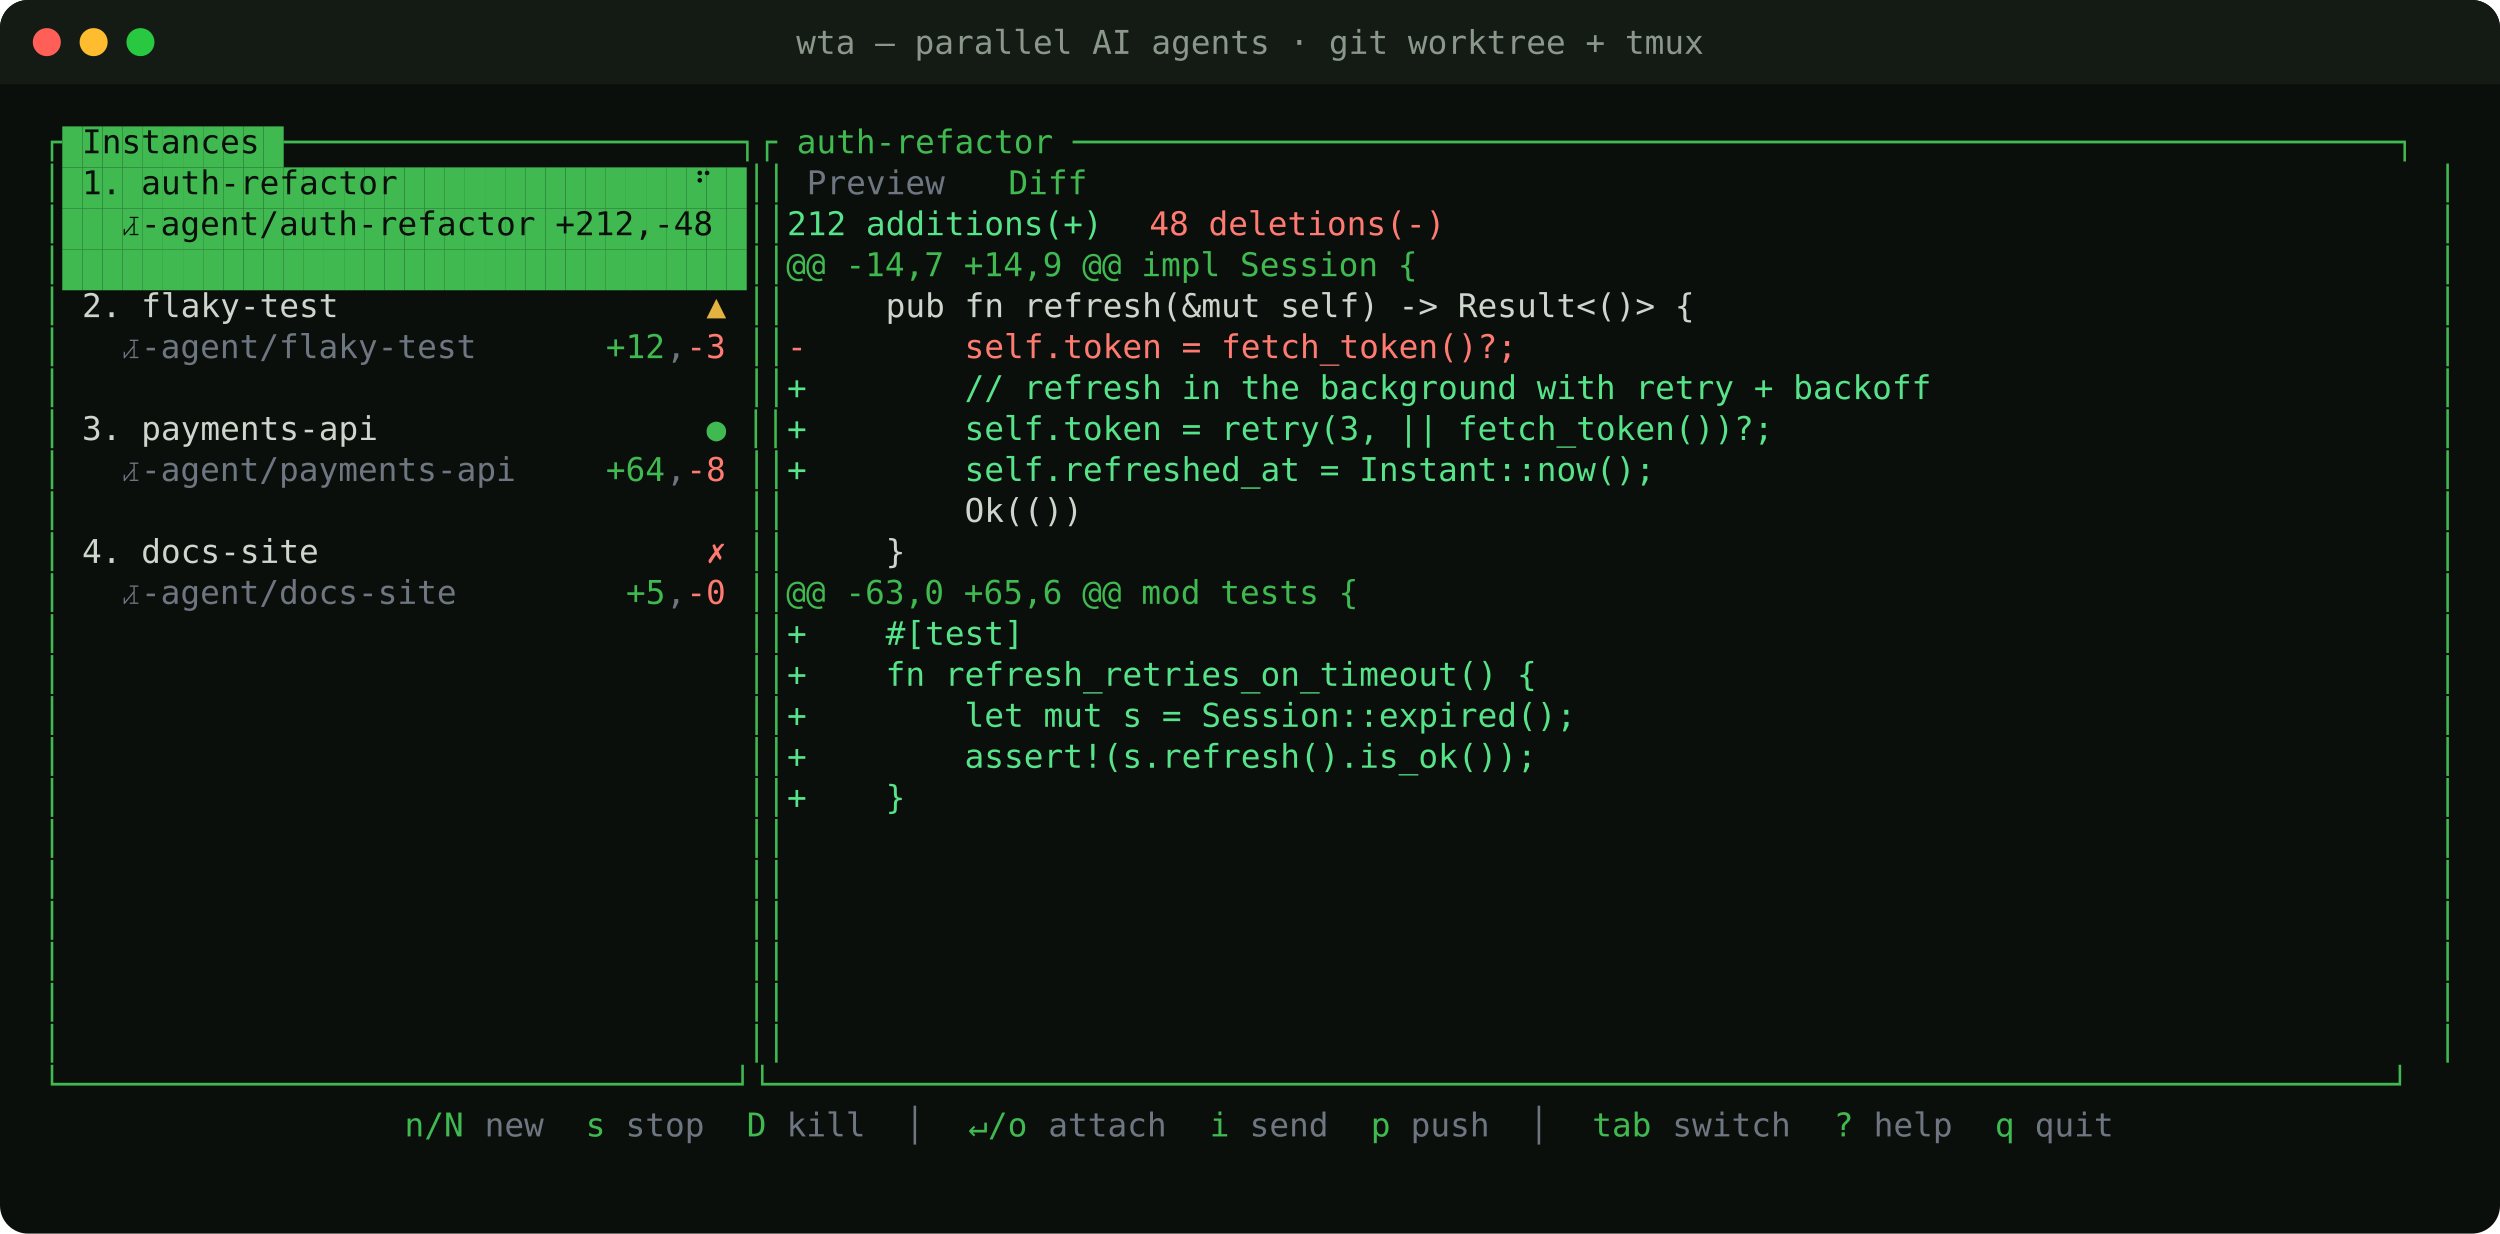
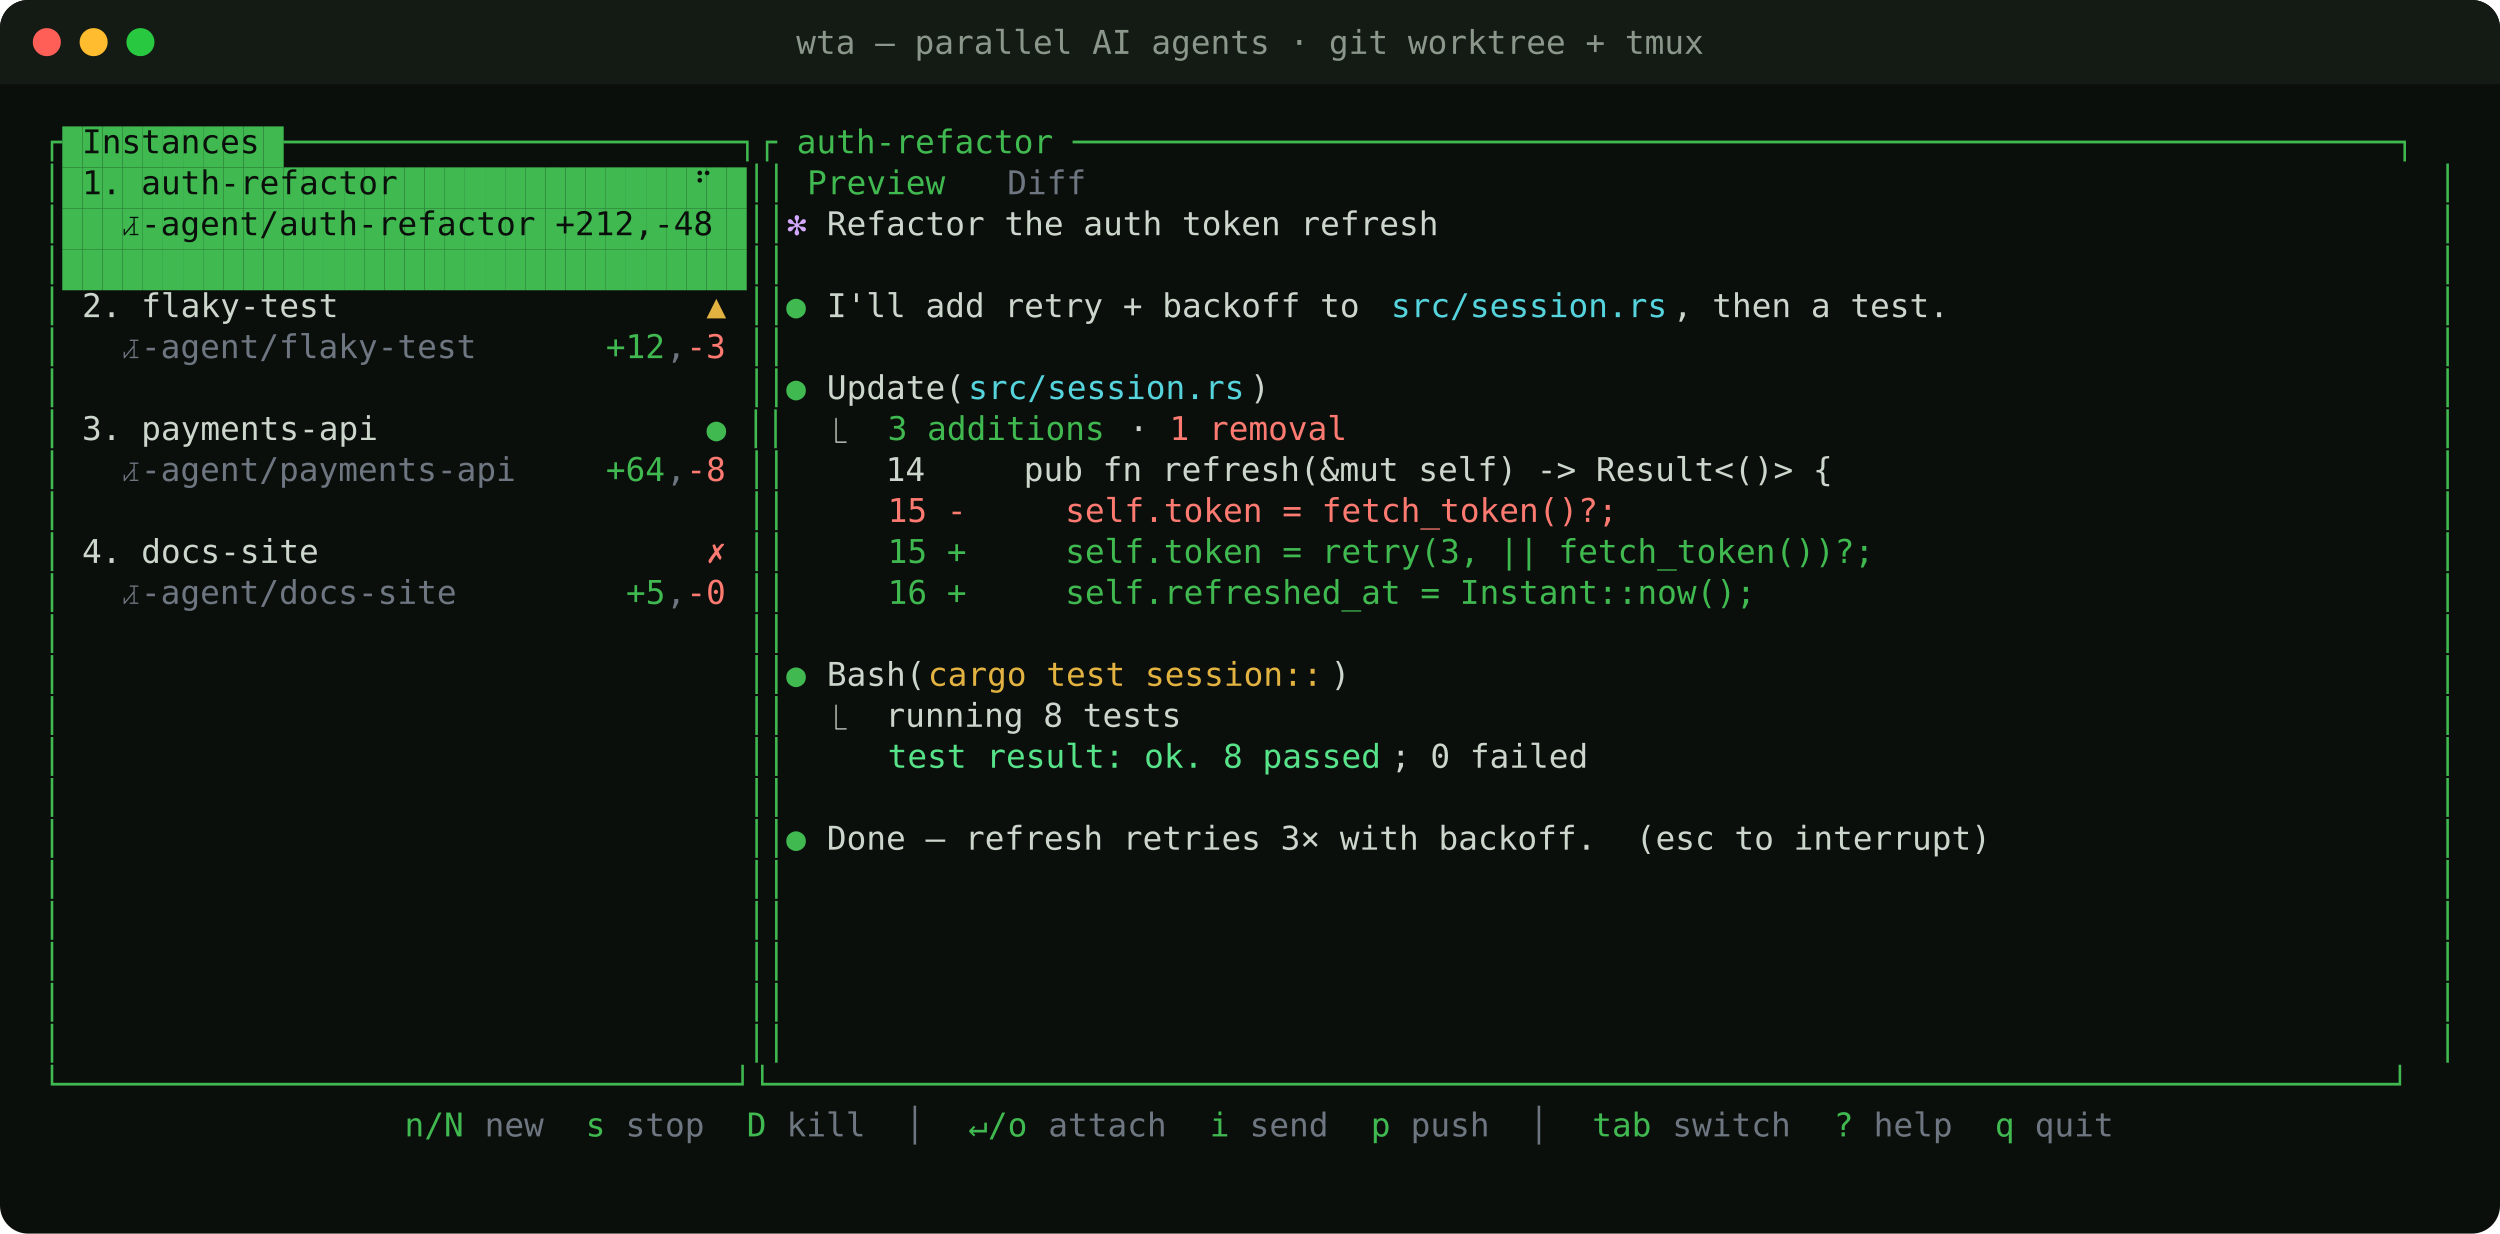
<svg xmlns="http://www.w3.org/2000/svg" width="1068" height="527" viewBox="0 0 1068 527" font-family="ui-monospace,'SFMono-Regular',Menlo,'DejaVu Sans Mono',Consolas,monospace" font-size="14">
  <rect width="1068" height="527" rx="12" fill="#0b0f0b" />
  <path d="M0 12 A12 12 0 0 1 12 0 H1056 A12 12 0 0 1 1068 12 V36 H0 Z" fill="#141a14" />
  <circle cx="20" cy="18" r="6" fill="#ff5f57" />
  <circle cx="40" cy="18" r="6" fill="#febc2e" />
  <circle cx="60" cy="18" r="6" fill="#28c840" />
  <text x="534" y="23" fill="#8b978b" text-anchor="middle">wta — parallel AI agents · git worktree + tmux</text>
  <rect x="26.60" y="54.00" width="8.60" height="17.50" fill="#3fb950" />
  <rect x="35.20" y="54.00" width="8.60" height="17.50" fill="#3fb950" />
  <rect x="43.80" y="54.00" width="8.60" height="17.50" fill="#3fb950" />
  <rect x="52.40" y="54.00" width="8.60" height="17.50" fill="#3fb950" />
  <rect x="61.00" y="54.00" width="8.60" height="17.50" fill="#3fb950" />
  <rect x="69.60" y="54.00" width="8.60" height="17.50" fill="#3fb950" />
  <rect x="78.20" y="54.00" width="8.60" height="17.50" fill="#3fb950" />
  <rect x="86.80" y="54.00" width="8.60" height="17.50" fill="#3fb950" />
  <rect x="95.40" y="54.00" width="8.60" height="17.50" fill="#3fb950" />
  <rect x="104.00" y="54.00" width="8.60" height="17.50" fill="#3fb950" />
  <rect x="112.60" y="54.00" width="8.60" height="17.50" fill="#3fb950" />
  <rect x="26.60" y="71.50" width="8.60" height="17.50" fill="#3fb950" />
  <rect x="35.20" y="71.50" width="8.60" height="17.50" fill="#3fb950" />
  <rect x="43.80" y="71.50" width="8.60" height="17.50" fill="#3fb950" />
  <rect x="52.40" y="71.50" width="8.60" height="17.50" fill="#3fb950" />
  <rect x="61.00" y="71.50" width="8.60" height="17.50" fill="#3fb950" />
  <rect x="69.60" y="71.50" width="8.60" height="17.50" fill="#3fb950" />
  <rect x="78.20" y="71.50" width="8.60" height="17.50" fill="#3fb950" />
  <rect x="86.80" y="71.50" width="8.60" height="17.50" fill="#3fb950" />
  <rect x="95.40" y="71.50" width="8.60" height="17.50" fill="#3fb950" />
  <rect x="104.00" y="71.50" width="8.60" height="17.50" fill="#3fb950" />
  <rect x="112.60" y="71.50" width="8.60" height="17.50" fill="#3fb950" />
  <rect x="121.20" y="71.50" width="8.60" height="17.50" fill="#3fb950" />
  <rect x="129.80" y="71.50" width="8.60" height="17.50" fill="#3fb950" />
  <rect x="138.40" y="71.50" width="8.60" height="17.50" fill="#3fb950" />
  <rect x="147.00" y="71.50" width="8.60" height="17.50" fill="#3fb950" />
  <rect x="155.60" y="71.50" width="8.60" height="17.50" fill="#3fb950" />
  <rect x="164.20" y="71.50" width="8.60" height="17.50" fill="#3fb950" />
  <rect x="172.80" y="71.50" width="8.60" height="17.50" fill="#3fb950" />
  <rect x="181.40" y="71.50" width="8.60" height="17.50" fill="#3fb950" />
  <rect x="190.00" y="71.50" width="8.60" height="17.50" fill="#3fb950" />
  <rect x="198.60" y="71.50" width="8.60" height="17.50" fill="#3fb950" />
  <rect x="207.20" y="71.50" width="8.60" height="17.50" fill="#3fb950" />
  <rect x="215.80" y="71.50" width="8.60" height="17.50" fill="#3fb950" />
  <rect x="224.40" y="71.50" width="8.60" height="17.50" fill="#3fb950" />
  <rect x="233.00" y="71.50" width="8.60" height="17.50" fill="#3fb950" />
  <rect x="241.60" y="71.50" width="8.60" height="17.50" fill="#3fb950" />
  <rect x="250.20" y="71.50" width="8.60" height="17.50" fill="#3fb950" />
  <rect x="258.80" y="71.50" width="8.60" height="17.50" fill="#3fb950" />
  <rect x="267.40" y="71.50" width="8.60" height="17.50" fill="#3fb950" />
  <rect x="276.00" y="71.50" width="8.60" height="17.50" fill="#3fb950" />
  <rect x="284.60" y="71.50" width="8.60" height="17.50" fill="#3fb950" />
  <rect x="293.20" y="71.50" width="8.60" height="17.50" fill="#3fb950" />
  <rect x="301.80" y="71.50" width="8.60" height="17.50" fill="#3fb950" />
  <rect x="310.40" y="71.50" width="8.60" height="17.50" fill="#3fb950" />
  <rect x="26.60" y="89.00" width="8.60" height="17.50" fill="#3fb950" />
  <rect x="35.20" y="89.00" width="8.60" height="17.50" fill="#3fb950" />
  <rect x="43.80" y="89.00" width="8.60" height="17.50" fill="#3fb950" />
  <rect x="52.40" y="89.00" width="8.60" height="17.50" fill="#3fb950" />
  <rect x="61.00" y="89.00" width="8.60" height="17.50" fill="#3fb950" />
  <rect x="69.60" y="89.00" width="8.60" height="17.50" fill="#3fb950" />
  <rect x="78.20" y="89.00" width="8.60" height="17.50" fill="#3fb950" />
  <rect x="86.80" y="89.00" width="8.60" height="17.50" fill="#3fb950" />
  <rect x="95.40" y="89.00" width="8.60" height="17.50" fill="#3fb950" />
  <rect x="104.00" y="89.00" width="8.60" height="17.50" fill="#3fb950" />
  <rect x="112.60" y="89.00" width="8.60" height="17.50" fill="#3fb950" />
  <rect x="121.20" y="89.00" width="8.60" height="17.50" fill="#3fb950" />
  <rect x="129.80" y="89.00" width="8.60" height="17.50" fill="#3fb950" />
  <rect x="138.40" y="89.00" width="8.60" height="17.50" fill="#3fb950" />
  <rect x="147.00" y="89.00" width="8.60" height="17.50" fill="#3fb950" />
  <rect x="155.60" y="89.00" width="8.60" height="17.50" fill="#3fb950" />
  <rect x="164.20" y="89.00" width="8.60" height="17.50" fill="#3fb950" />
  <rect x="172.80" y="89.00" width="8.60" height="17.50" fill="#3fb950" />
  <rect x="181.40" y="89.00" width="8.60" height="17.50" fill="#3fb950" />
  <rect x="190.00" y="89.00" width="8.60" height="17.50" fill="#3fb950" />
  <rect x="198.60" y="89.00" width="8.60" height="17.50" fill="#3fb950" />
  <rect x="207.20" y="89.00" width="8.60" height="17.50" fill="#3fb950" />
  <rect x="215.80" y="89.00" width="8.60" height="17.50" fill="#3fb950" />
  <rect x="224.40" y="89.00" width="8.60" height="17.50" fill="#3fb950" />
  <rect x="233.00" y="89.00" width="8.60" height="17.50" fill="#3fb950" />
  <rect x="241.60" y="89.00" width="8.60" height="17.50" fill="#3fb950" />
  <rect x="250.20" y="89.00" width="8.60" height="17.50" fill="#3fb950" />
  <rect x="258.80" y="89.00" width="8.60" height="17.50" fill="#3fb950" />
  <rect x="267.40" y="89.00" width="8.60" height="17.50" fill="#3fb950" />
  <rect x="276.00" y="89.00" width="8.60" height="17.50" fill="#3fb950" />
  <rect x="284.60" y="89.00" width="8.60" height="17.50" fill="#3fb950" />
  <rect x="293.20" y="89.00" width="8.60" height="17.50" fill="#3fb950" />
  <rect x="301.80" y="89.00" width="8.60" height="17.50" fill="#3fb950" />
  <rect x="310.40" y="89.00" width="8.60" height="17.50" fill="#3fb950" />
  <rect x="26.60" y="106.50" width="8.60" height="17.50" fill="#3fb950" />
  <rect x="35.20" y="106.50" width="8.60" height="17.50" fill="#3fb950" />
  <rect x="43.80" y="106.50" width="8.60" height="17.50" fill="#3fb950" />
  <rect x="52.40" y="106.50" width="8.60" height="17.50" fill="#3fb950" />
  <rect x="61.00" y="106.50" width="8.60" height="17.50" fill="#3fb950" />
  <rect x="69.60" y="106.50" width="8.60" height="17.50" fill="#3fb950" />
  <rect x="78.20" y="106.50" width="8.60" height="17.50" fill="#3fb950" />
  <rect x="86.80" y="106.50" width="8.60" height="17.50" fill="#3fb950" />
  <rect x="95.40" y="106.50" width="8.60" height="17.50" fill="#3fb950" />
  <rect x="104.00" y="106.50" width="8.60" height="17.50" fill="#3fb950" />
  <rect x="112.60" y="106.50" width="8.60" height="17.50" fill="#3fb950" />
  <rect x="121.20" y="106.50" width="8.60" height="17.50" fill="#3fb950" />
  <rect x="129.80" y="106.50" width="8.60" height="17.50" fill="#3fb950" />
  <rect x="138.40" y="106.50" width="8.60" height="17.50" fill="#3fb950" />
  <rect x="147.00" y="106.50" width="8.60" height="17.50" fill="#3fb950" />
  <rect x="155.60" y="106.50" width="8.60" height="17.50" fill="#3fb950" />
  <rect x="164.20" y="106.50" width="8.60" height="17.50" fill="#3fb950" />
  <rect x="172.80" y="106.50" width="8.60" height="17.50" fill="#3fb950" />
  <rect x="181.40" y="106.50" width="8.60" height="17.50" fill="#3fb950" />
  <rect x="190.00" y="106.50" width="8.60" height="17.50" fill="#3fb950" />
  <rect x="198.60" y="106.50" width="8.60" height="17.50" fill="#3fb950" />
  <rect x="207.20" y="106.50" width="8.60" height="17.50" fill="#3fb950" />
  <rect x="215.80" y="106.50" width="8.60" height="17.50" fill="#3fb950" />
  <rect x="224.40" y="106.50" width="8.60" height="17.50" fill="#3fb950" />
  <rect x="233.00" y="106.50" width="8.60" height="17.50" fill="#3fb950" />
  <rect x="241.60" y="106.50" width="8.60" height="17.50" fill="#3fb950" />
  <rect x="250.20" y="106.50" width="8.60" height="17.50" fill="#3fb950" />
  <rect x="258.80" y="106.50" width="8.60" height="17.50" fill="#3fb950" />
  <rect x="267.40" y="106.50" width="8.60" height="17.50" fill="#3fb950" />
  <rect x="276.00" y="106.50" width="8.60" height="17.50" fill="#3fb950" />
  <rect x="284.60" y="106.50" width="8.60" height="17.50" fill="#3fb950" />
  <rect x="293.20" y="106.50" width="8.60" height="17.50" fill="#3fb950" />
  <rect x="301.80" y="106.50" width="8.60" height="17.50" fill="#3fb950" />
  <rect x="310.40" y="106.50" width="8.60" height="17.50" fill="#3fb950" />
  <text x="18.00" y="65.48" fill="#3fb950" textLength="8.60" lengthAdjust="spacingAndGlyphs" xml:space="preserve">┌</text>
  <text x="26.60" y="65.48" fill="#0b0f0b" textLength="94.60" lengthAdjust="spacingAndGlyphs" xml:space="preserve"> Instances </text>
  <text x="121.20" y="65.48" fill="#3fb950" textLength="928.80" lengthAdjust="spacingAndGlyphs" xml:space="preserve">───────────────────────┐┌ auth-refactor ───────────────────────────────────────────────────────────────────┐</text>
  <text x="18.00" y="82.98" fill="#3fb950" textLength="8.60" lengthAdjust="spacingAndGlyphs" xml:space="preserve">│</text>
  <text x="26.60" y="82.98" fill="#0b0f0b" textLength="292.40" lengthAdjust="spacingAndGlyphs" xml:space="preserve"> 1. auth-refactor               ⠋ </text>
  <text x="319.00" y="82.98" fill="#3fb950" textLength="17.20" lengthAdjust="spacingAndGlyphs" xml:space="preserve">││</text>
-   <text x="336.20" y="82.98" fill="#6e7681" textLength="94.60" lengthAdjust="spacingAndGlyphs" xml:space="preserve"> Preview   </text>
-   <text x="430.80" y="82.98" fill="#3fb950" textLength="34.40" lengthAdjust="spacingAndGlyphs" xml:space="preserve">Diff</text>
+   <text x="344.80" y="82.98" fill="#3fb950" textLength="60.20" lengthAdjust="spacingAndGlyphs" xml:space="preserve">Preview</text>
+   <text x="405.00" y="82.98" fill="#6e7681" textLength="636.40" lengthAdjust="spacingAndGlyphs" xml:space="preserve">   Diff                                                                   </text>
  <text x="1041.40" y="82.98" fill="#3fb950" textLength="8.60" lengthAdjust="spacingAndGlyphs" xml:space="preserve">│</text>
  <text x="18.00" y="100.48" fill="#3fb950" textLength="8.60" lengthAdjust="spacingAndGlyphs" xml:space="preserve">│</text>
  <text x="26.60" y="100.48" fill="#0b0f0b" textLength="292.40" lengthAdjust="spacingAndGlyphs" xml:space="preserve">   Ꮧ-agent/auth-refactor +212,-48 </text>
  <text x="319.00" y="100.48" fill="#3fb950" textLength="17.20" lengthAdjust="spacingAndGlyphs" xml:space="preserve">││</text>
-   <text x="336.20" y="100.48" fill="#57e389" textLength="137.60" lengthAdjust="spacingAndGlyphs" xml:space="preserve">212 additions(+)</text>
-   <text x="491.00" y="100.48" fill="#ff7b72" textLength="129.00" lengthAdjust="spacingAndGlyphs" xml:space="preserve">48 deletions(-)</text>
+   <text x="336.20" y="100.48" fill="#d2a8ff" textLength="8.60" lengthAdjust="spacingAndGlyphs" xml:space="preserve">✻</text>
+   <text x="344.80" y="100.48" fill="#cdd6cd" textLength="696.60" lengthAdjust="spacingAndGlyphs" xml:space="preserve"> Refactor the auth token refresh                                                 </text>
  <text x="1041.40" y="100.48" fill="#3fb950" textLength="8.60" lengthAdjust="spacingAndGlyphs" xml:space="preserve">│</text>
  <text x="18.00" y="117.98" fill="#3fb950" textLength="8.60" lengthAdjust="spacingAndGlyphs" xml:space="preserve">│</text>
-   <text x="319.00" y="117.98" fill="#3fb950" textLength="292.40" lengthAdjust="spacingAndGlyphs" xml:space="preserve">││@@ -14,7 +14,9 @@ impl Session {</text>
+   <text x="319.00" y="117.98" fill="#3fb950" textLength="17.20" lengthAdjust="spacingAndGlyphs" xml:space="preserve">││</text>
  <text x="1041.40" y="117.98" fill="#3fb950" textLength="8.60" lengthAdjust="spacingAndGlyphs" xml:space="preserve">│</text>
  <text x="18.00" y="135.48" fill="#3fb950" textLength="8.60" lengthAdjust="spacingAndGlyphs" xml:space="preserve">│</text>
  <text x="26.60" y="135.48" fill="#cdd6cd" textLength="275.20" lengthAdjust="spacingAndGlyphs" xml:space="preserve"> 2. flaky-test                  </text>
  <text x="301.80" y="135.48" fill="#e3b341" textLength="17.20" lengthAdjust="spacingAndGlyphs" xml:space="preserve">▲ </text>
-   <text x="319.00" y="135.48" fill="#3fb950" textLength="17.20" lengthAdjust="spacingAndGlyphs" xml:space="preserve">││</text>
-   <text x="336.20" y="135.48" fill="#cdd6cd" textLength="705.20" lengthAdjust="spacingAndGlyphs" xml:space="preserve">     pub fn refresh(&amp;mut self) -&gt; Result&lt;()&gt; {                                    </text>
+   <text x="319.00" y="135.48" fill="#3fb950" textLength="25.80" lengthAdjust="spacingAndGlyphs" xml:space="preserve">││●</text>
+   <text x="344.80" y="135.48" fill="#cdd6cd" textLength="249.40" lengthAdjust="spacingAndGlyphs" xml:space="preserve"> I'll add retry + backoff to </text>
+   <text x="594.20" y="135.48" fill="#56d4dd" textLength="120.40" lengthAdjust="spacingAndGlyphs" xml:space="preserve">src/session.rs</text>
+   <text x="714.60" y="135.48" fill="#cdd6cd" textLength="326.80" lengthAdjust="spacingAndGlyphs" xml:space="preserve">, then a test.                        </text>
  <text x="1041.40" y="135.48" fill="#3fb950" textLength="8.60" lengthAdjust="spacingAndGlyphs" xml:space="preserve">│</text>
  <text x="18.00" y="152.98" fill="#3fb950" textLength="8.60" lengthAdjust="spacingAndGlyphs" xml:space="preserve">│</text>
  <text x="26.60" y="152.98" fill="#6e7681" textLength="180.60" lengthAdjust="spacingAndGlyphs" xml:space="preserve">   Ꮧ-agent/flaky-test</text>
  <text x="258.80" y="152.98" fill="#3fb950" textLength="25.80" lengthAdjust="spacingAndGlyphs" xml:space="preserve">+12</text>
  <text x="284.60" y="152.98" fill="#6e7681" textLength="8.60" lengthAdjust="spacingAndGlyphs" xml:space="preserve">,</text>
  <text x="293.20" y="152.98" fill="#ff7b72" textLength="25.80" lengthAdjust="spacingAndGlyphs" xml:space="preserve">-3 </text>
  <text x="319.00" y="152.98" fill="#3fb950" textLength="17.20" lengthAdjust="spacingAndGlyphs" xml:space="preserve">││</text>
-   <text x="336.20" y="152.98" fill="#ff7b72" textLength="318.20" lengthAdjust="spacingAndGlyphs" xml:space="preserve">-        self.token = fetch_token()?;</text>
  <text x="1041.40" y="152.98" fill="#3fb950" textLength="8.60" lengthAdjust="spacingAndGlyphs" xml:space="preserve">│</text>
  <text x="18.00" y="170.48" fill="#3fb950" textLength="8.60" lengthAdjust="spacingAndGlyphs" xml:space="preserve">│</text>
-   <text x="319.00" y="170.48" fill="#3fb950" textLength="17.20" lengthAdjust="spacingAndGlyphs" xml:space="preserve">││</text>
-   <text x="336.20" y="170.48" fill="#57e389" textLength="498.80" lengthAdjust="spacingAndGlyphs" xml:space="preserve">+        // refresh in the background with retry + backoff</text>
+   <text x="319.00" y="170.48" fill="#3fb950" textLength="25.80" lengthAdjust="spacingAndGlyphs" xml:space="preserve">││●</text>
+   <text x="344.80" y="170.48" fill="#cdd6cd" textLength="68.80" lengthAdjust="spacingAndGlyphs" xml:space="preserve"> Update(</text>
+   <text x="413.60" y="170.48" fill="#56d4dd" textLength="120.40" lengthAdjust="spacingAndGlyphs" xml:space="preserve">src/session.rs</text>
+   <text x="534.00" y="170.48" fill="#cdd6cd" textLength="507.40" lengthAdjust="spacingAndGlyphs" xml:space="preserve">)                                                          </text>
  <text x="1041.40" y="170.48" fill="#3fb950" textLength="8.60" lengthAdjust="spacingAndGlyphs" xml:space="preserve">│</text>
  <text x="18.00" y="187.98" fill="#3fb950" textLength="8.60" lengthAdjust="spacingAndGlyphs" xml:space="preserve">│</text>
  <text x="26.60" y="187.98" fill="#cdd6cd" textLength="275.20" lengthAdjust="spacingAndGlyphs" xml:space="preserve"> 3. payments-api                </text>
  <text x="301.80" y="187.98" fill="#3fb950" textLength="34.40" lengthAdjust="spacingAndGlyphs" xml:space="preserve">● ││</text>
-   <text x="336.20" y="187.98" fill="#57e389" textLength="430.00" lengthAdjust="spacingAndGlyphs" xml:space="preserve">+        self.token = retry(3, || fetch_token())?;</text>
+   <text x="336.20" y="187.98" fill="#cdd6cd" textLength="43.00" lengthAdjust="spacingAndGlyphs" xml:space="preserve">  ⎿  </text>
+   <text x="379.20" y="187.98" fill="#3fb950" textLength="94.60" lengthAdjust="spacingAndGlyphs" xml:space="preserve">3 additions</text>
+   <text x="473.80" y="187.98" fill="#cdd6cd" textLength="25.80" lengthAdjust="spacingAndGlyphs" xml:space="preserve"> · </text>
+   <text x="499.60" y="187.98" fill="#ff7b72" textLength="77.40" lengthAdjust="spacingAndGlyphs" xml:space="preserve">1 removal</text>
  <text x="1041.40" y="187.98" fill="#3fb950" textLength="8.60" lengthAdjust="spacingAndGlyphs" xml:space="preserve">│</text>
  <text x="18.00" y="205.48" fill="#3fb950" textLength="8.60" lengthAdjust="spacingAndGlyphs" xml:space="preserve">│</text>
  <text x="26.60" y="205.48" fill="#6e7681" textLength="197.80" lengthAdjust="spacingAndGlyphs" xml:space="preserve">   Ꮧ-agent/payments-api</text>
  <text x="258.80" y="205.48" fill="#3fb950" textLength="25.80" lengthAdjust="spacingAndGlyphs" xml:space="preserve">+64</text>
  <text x="284.60" y="205.48" fill="#6e7681" textLength="8.60" lengthAdjust="spacingAndGlyphs" xml:space="preserve">,</text>
  <text x="293.20" y="205.48" fill="#ff7b72" textLength="25.80" lengthAdjust="spacingAndGlyphs" xml:space="preserve">-8 </text>
  <text x="319.00" y="205.48" fill="#3fb950" textLength="17.20" lengthAdjust="spacingAndGlyphs" xml:space="preserve">││</text>
-   <text x="336.20" y="205.48" fill="#57e389" textLength="378.40" lengthAdjust="spacingAndGlyphs" xml:space="preserve">+        self.refreshed_at = Instant::now();</text>
+   <text x="336.20" y="205.48" fill="#cdd6cd" textLength="705.20" lengthAdjust="spacingAndGlyphs" xml:space="preserve">     14     pub fn refresh(&amp;mut self) -&gt; Result&lt;()&gt; {                             </text>
  <text x="1041.40" y="205.48" fill="#3fb950" textLength="8.60" lengthAdjust="spacingAndGlyphs" xml:space="preserve">│</text>
  <text x="18.00" y="222.98" fill="#3fb950" textLength="8.60" lengthAdjust="spacingAndGlyphs" xml:space="preserve">│</text>
  <text x="319.00" y="222.98" fill="#3fb950" textLength="17.20" lengthAdjust="spacingAndGlyphs" xml:space="preserve">││</text>
-   <text x="336.20" y="222.98" fill="#cdd6cd" textLength="705.20" lengthAdjust="spacingAndGlyphs" xml:space="preserve">         Ok(())                                                                   </text>
+   <text x="379.20" y="222.98" fill="#ff7b72" textLength="318.20" lengthAdjust="spacingAndGlyphs" xml:space="preserve">15 -     self.token = fetch_token()?;</text>
  <text x="1041.40" y="222.98" fill="#3fb950" textLength="8.60" lengthAdjust="spacingAndGlyphs" xml:space="preserve">│</text>
  <text x="18.00" y="240.48" fill="#3fb950" textLength="8.60" lengthAdjust="spacingAndGlyphs" xml:space="preserve">│</text>
  <text x="26.60" y="240.48" fill="#cdd6cd" textLength="275.20" lengthAdjust="spacingAndGlyphs" xml:space="preserve"> 4. docs-site                   </text>
  <text x="301.80" y="240.48" fill="#ff7b72" textLength="17.20" lengthAdjust="spacingAndGlyphs" xml:space="preserve">✗ </text>
  <text x="319.00" y="240.48" fill="#3fb950" textLength="17.20" lengthAdjust="spacingAndGlyphs" xml:space="preserve">││</text>
-   <text x="336.20" y="240.48" fill="#cdd6cd" textLength="705.20" lengthAdjust="spacingAndGlyphs" xml:space="preserve">     }                                                                            </text>
+   <text x="379.20" y="240.48" fill="#3fb950" textLength="430.00" lengthAdjust="spacingAndGlyphs" xml:space="preserve">15 +     self.token = retry(3, || fetch_token())?;</text>
  <text x="1041.40" y="240.48" fill="#3fb950" textLength="8.60" lengthAdjust="spacingAndGlyphs" xml:space="preserve">│</text>
  <text x="18.00" y="257.98" fill="#3fb950" textLength="8.60" lengthAdjust="spacingAndGlyphs" xml:space="preserve">│</text>
  <text x="26.60" y="257.98" fill="#6e7681" textLength="172.00" lengthAdjust="spacingAndGlyphs" xml:space="preserve">   Ꮧ-agent/docs-site</text>
  <text x="267.40" y="257.98" fill="#3fb950" textLength="17.20" lengthAdjust="spacingAndGlyphs" xml:space="preserve">+5</text>
  <text x="284.60" y="257.98" fill="#6e7681" textLength="8.60" lengthAdjust="spacingAndGlyphs" xml:space="preserve">,</text>
  <text x="293.20" y="257.98" fill="#ff7b72" textLength="25.80" lengthAdjust="spacingAndGlyphs" xml:space="preserve">-0 </text>
-   <text x="319.00" y="257.98" fill="#3fb950" textLength="266.60" lengthAdjust="spacingAndGlyphs" xml:space="preserve">││@@ -63,0 +65,6 @@ mod tests {</text>
+   <text x="319.00" y="257.98" fill="#3fb950" textLength="17.20" lengthAdjust="spacingAndGlyphs" xml:space="preserve">││</text>
+   <text x="379.20" y="257.98" fill="#3fb950" textLength="378.40" lengthAdjust="spacingAndGlyphs" xml:space="preserve">16 +     self.refreshed_at = Instant::now();</text>
  <text x="1041.40" y="257.98" fill="#3fb950" textLength="8.60" lengthAdjust="spacingAndGlyphs" xml:space="preserve">│</text>
  <text x="18.00" y="275.48" fill="#3fb950" textLength="8.60" lengthAdjust="spacingAndGlyphs" xml:space="preserve">│</text>
  <text x="319.00" y="275.48" fill="#3fb950" textLength="17.20" lengthAdjust="spacingAndGlyphs" xml:space="preserve">││</text>
-   <text x="336.20" y="275.48" fill="#57e389" textLength="103.20" lengthAdjust="spacingAndGlyphs" xml:space="preserve">+    #[test]</text>
  <text x="1041.40" y="275.48" fill="#3fb950" textLength="8.60" lengthAdjust="spacingAndGlyphs" xml:space="preserve">│</text>
  <text x="18.00" y="292.98" fill="#3fb950" textLength="8.60" lengthAdjust="spacingAndGlyphs" xml:space="preserve">│</text>
-   <text x="319.00" y="292.98" fill="#3fb950" textLength="17.20" lengthAdjust="spacingAndGlyphs" xml:space="preserve">││</text>
-   <text x="336.20" y="292.98" fill="#57e389" textLength="326.80" lengthAdjust="spacingAndGlyphs" xml:space="preserve">+    fn refresh_retries_on_timeout() {</text>
+   <text x="319.00" y="292.98" fill="#3fb950" textLength="25.80" lengthAdjust="spacingAndGlyphs" xml:space="preserve">││●</text>
+   <text x="344.80" y="292.98" fill="#cdd6cd" textLength="51.60" lengthAdjust="spacingAndGlyphs" xml:space="preserve"> Bash(</text>
+   <text x="396.40" y="292.98" fill="#e3b341" textLength="172.00" lengthAdjust="spacingAndGlyphs" xml:space="preserve">cargo test session::</text>
+   <text x="568.40" y="292.98" fill="#cdd6cd" textLength="473.00" lengthAdjust="spacingAndGlyphs" xml:space="preserve">)                                                      </text>
  <text x="1041.40" y="292.98" fill="#3fb950" textLength="8.60" lengthAdjust="spacingAndGlyphs" xml:space="preserve">│</text>
  <text x="18.00" y="310.48" fill="#3fb950" textLength="8.60" lengthAdjust="spacingAndGlyphs" xml:space="preserve">│</text>
  <text x="319.00" y="310.48" fill="#3fb950" textLength="17.20" lengthAdjust="spacingAndGlyphs" xml:space="preserve">││</text>
-   <text x="336.20" y="310.48" fill="#57e389" textLength="344.00" lengthAdjust="spacingAndGlyphs" xml:space="preserve">+        let mut s = Session::expired();</text>
+   <text x="336.20" y="310.48" fill="#cdd6cd" textLength="705.20" lengthAdjust="spacingAndGlyphs" xml:space="preserve">  ⎿  running 8 tests                                                              </text>
  <text x="1041.40" y="310.48" fill="#3fb950" textLength="8.60" lengthAdjust="spacingAndGlyphs" xml:space="preserve">│</text>
  <text x="18.00" y="327.98" fill="#3fb950" textLength="8.60" lengthAdjust="spacingAndGlyphs" xml:space="preserve">│</text>
  <text x="319.00" y="327.98" fill="#3fb950" textLength="17.20" lengthAdjust="spacingAndGlyphs" xml:space="preserve">││</text>
-   <text x="336.20" y="327.98" fill="#57e389" textLength="326.80" lengthAdjust="spacingAndGlyphs" xml:space="preserve">+        assert!(s.refresh().is_ok());</text>
+   <text x="379.20" y="327.98" fill="#57e389" textLength="215.00" lengthAdjust="spacingAndGlyphs" xml:space="preserve">test result: ok. 8 passed</text>
+   <text x="594.20" y="327.98" fill="#cdd6cd" textLength="447.20" lengthAdjust="spacingAndGlyphs" xml:space="preserve">; 0 failed                                          </text>
  <text x="1041.40" y="327.98" fill="#3fb950" textLength="8.60" lengthAdjust="spacingAndGlyphs" xml:space="preserve">│</text>
  <text x="18.00" y="345.48" fill="#3fb950" textLength="8.60" lengthAdjust="spacingAndGlyphs" xml:space="preserve">│</text>
  <text x="319.00" y="345.48" fill="#3fb950" textLength="17.20" lengthAdjust="spacingAndGlyphs" xml:space="preserve">││</text>
-   <text x="336.20" y="345.48" fill="#57e389" textLength="51.60" lengthAdjust="spacingAndGlyphs" xml:space="preserve">+    }</text>
  <text x="1041.40" y="345.48" fill="#3fb950" textLength="8.60" lengthAdjust="spacingAndGlyphs" xml:space="preserve">│</text>
  <text x="18.00" y="362.98" fill="#3fb950" textLength="8.60" lengthAdjust="spacingAndGlyphs" xml:space="preserve">│</text>
-   <text x="319.00" y="362.98" fill="#3fb950" textLength="17.20" lengthAdjust="spacingAndGlyphs" xml:space="preserve">││</text>
+   <text x="319.00" y="362.98" fill="#3fb950" textLength="25.80" lengthAdjust="spacingAndGlyphs" xml:space="preserve">││●</text>
+   <text x="344.80" y="362.98" fill="#cdd6cd" textLength="696.60" lengthAdjust="spacingAndGlyphs" xml:space="preserve"> Done — refresh retries 3× with backoff.  (esc to interrupt)                     </text>
  <text x="1041.40" y="362.98" fill="#3fb950" textLength="8.60" lengthAdjust="spacingAndGlyphs" xml:space="preserve">│</text>
  <text x="18.00" y="380.48" fill="#3fb950" textLength="8.60" lengthAdjust="spacingAndGlyphs" xml:space="preserve">│</text>
  <text x="319.00" y="380.48" fill="#3fb950" textLength="17.20" lengthAdjust="spacingAndGlyphs" xml:space="preserve">││</text>
  <text x="1041.40" y="380.48" fill="#3fb950" textLength="8.60" lengthAdjust="spacingAndGlyphs" xml:space="preserve">│</text>
  <text x="18.00" y="397.98" fill="#3fb950" textLength="8.60" lengthAdjust="spacingAndGlyphs" xml:space="preserve">│</text>
  <text x="319.00" y="397.98" fill="#3fb950" textLength="17.20" lengthAdjust="spacingAndGlyphs" xml:space="preserve">││</text>
  <text x="1041.40" y="397.98" fill="#3fb950" textLength="8.60" lengthAdjust="spacingAndGlyphs" xml:space="preserve">│</text>
  <text x="18.00" y="415.48" fill="#3fb950" textLength="8.60" lengthAdjust="spacingAndGlyphs" xml:space="preserve">│</text>
  <text x="319.00" y="415.48" fill="#3fb950" textLength="17.20" lengthAdjust="spacingAndGlyphs" xml:space="preserve">││</text>
  <text x="1041.40" y="415.48" fill="#3fb950" textLength="8.60" lengthAdjust="spacingAndGlyphs" xml:space="preserve">│</text>
  <text x="18.00" y="432.98" fill="#3fb950" textLength="8.60" lengthAdjust="spacingAndGlyphs" xml:space="preserve">│</text>
  <text x="319.00" y="432.98" fill="#3fb950" textLength="17.20" lengthAdjust="spacingAndGlyphs" xml:space="preserve">││</text>
  <text x="1041.40" y="432.98" fill="#3fb950" textLength="8.60" lengthAdjust="spacingAndGlyphs" xml:space="preserve">│</text>
  <text x="18.00" y="450.48" fill="#3fb950" textLength="8.60" lengthAdjust="spacingAndGlyphs" xml:space="preserve">│</text>
  <text x="319.00" y="450.48" fill="#3fb950" textLength="17.20" lengthAdjust="spacingAndGlyphs" xml:space="preserve">││</text>
  <text x="1041.40" y="450.48" fill="#3fb950" textLength="8.60" lengthAdjust="spacingAndGlyphs" xml:space="preserve">│</text>
  <text x="18.00" y="467.98" fill="#3fb950" textLength="1032.00" lengthAdjust="spacingAndGlyphs" xml:space="preserve">└──────────────────────────────────┘└──────────────────────────────────────────────────────────────────────────────────┘</text>
  <text x="172.80" y="485.48" fill="#3fb950" textLength="25.80" lengthAdjust="spacingAndGlyphs" xml:space="preserve">n/N</text>
  <text x="198.60" y="485.48" fill="#6e7681" textLength="51.60" lengthAdjust="spacingAndGlyphs" xml:space="preserve"> new  </text>
  <text x="250.20" y="485.48" fill="#3fb950" textLength="8.60" lengthAdjust="spacingAndGlyphs" xml:space="preserve">s</text>
  <text x="258.80" y="485.48" fill="#6e7681" textLength="60.20" lengthAdjust="spacingAndGlyphs" xml:space="preserve"> stop  </text>
  <text x="319.00" y="485.48" fill="#3fb950" textLength="8.60" lengthAdjust="spacingAndGlyphs" xml:space="preserve">D</text>
  <text x="327.60" y="485.48" fill="#6e7681" textLength="86.00" lengthAdjust="spacingAndGlyphs" xml:space="preserve"> kill  │  </text>
  <text x="413.60" y="485.48" fill="#3fb950" textLength="25.80" lengthAdjust="spacingAndGlyphs" xml:space="preserve">↵/o</text>
  <text x="439.40" y="485.48" fill="#6e7681" textLength="77.40" lengthAdjust="spacingAndGlyphs" xml:space="preserve"> attach  </text>
  <text x="516.80" y="485.48" fill="#3fb950" textLength="8.60" lengthAdjust="spacingAndGlyphs" xml:space="preserve">i</text>
  <text x="525.40" y="485.48" fill="#6e7681" textLength="60.20" lengthAdjust="spacingAndGlyphs" xml:space="preserve"> send  </text>
  <text x="585.60" y="485.48" fill="#3fb950" textLength="8.60" lengthAdjust="spacingAndGlyphs" xml:space="preserve">p</text>
  <text x="594.20" y="485.48" fill="#6e7681" textLength="86.00" lengthAdjust="spacingAndGlyphs" xml:space="preserve"> push  │  </text>
  <text x="680.20" y="485.48" fill="#3fb950" textLength="25.80" lengthAdjust="spacingAndGlyphs" xml:space="preserve">tab</text>
  <text x="706.00" y="485.48" fill="#6e7681" textLength="77.40" lengthAdjust="spacingAndGlyphs" xml:space="preserve"> switch  </text>
  <text x="783.40" y="485.48" fill="#3fb950" textLength="8.60" lengthAdjust="spacingAndGlyphs" xml:space="preserve">?</text>
  <text x="792.00" y="485.48" fill="#6e7681" textLength="60.20" lengthAdjust="spacingAndGlyphs" xml:space="preserve"> help  </text>
  <text x="852.20" y="485.48" fill="#3fb950" textLength="8.60" lengthAdjust="spacingAndGlyphs" xml:space="preserve">q</text>
  <text x="860.80" y="485.48" fill="#6e7681" textLength="43.00" lengthAdjust="spacingAndGlyphs" xml:space="preserve"> quit</text>
</svg>
